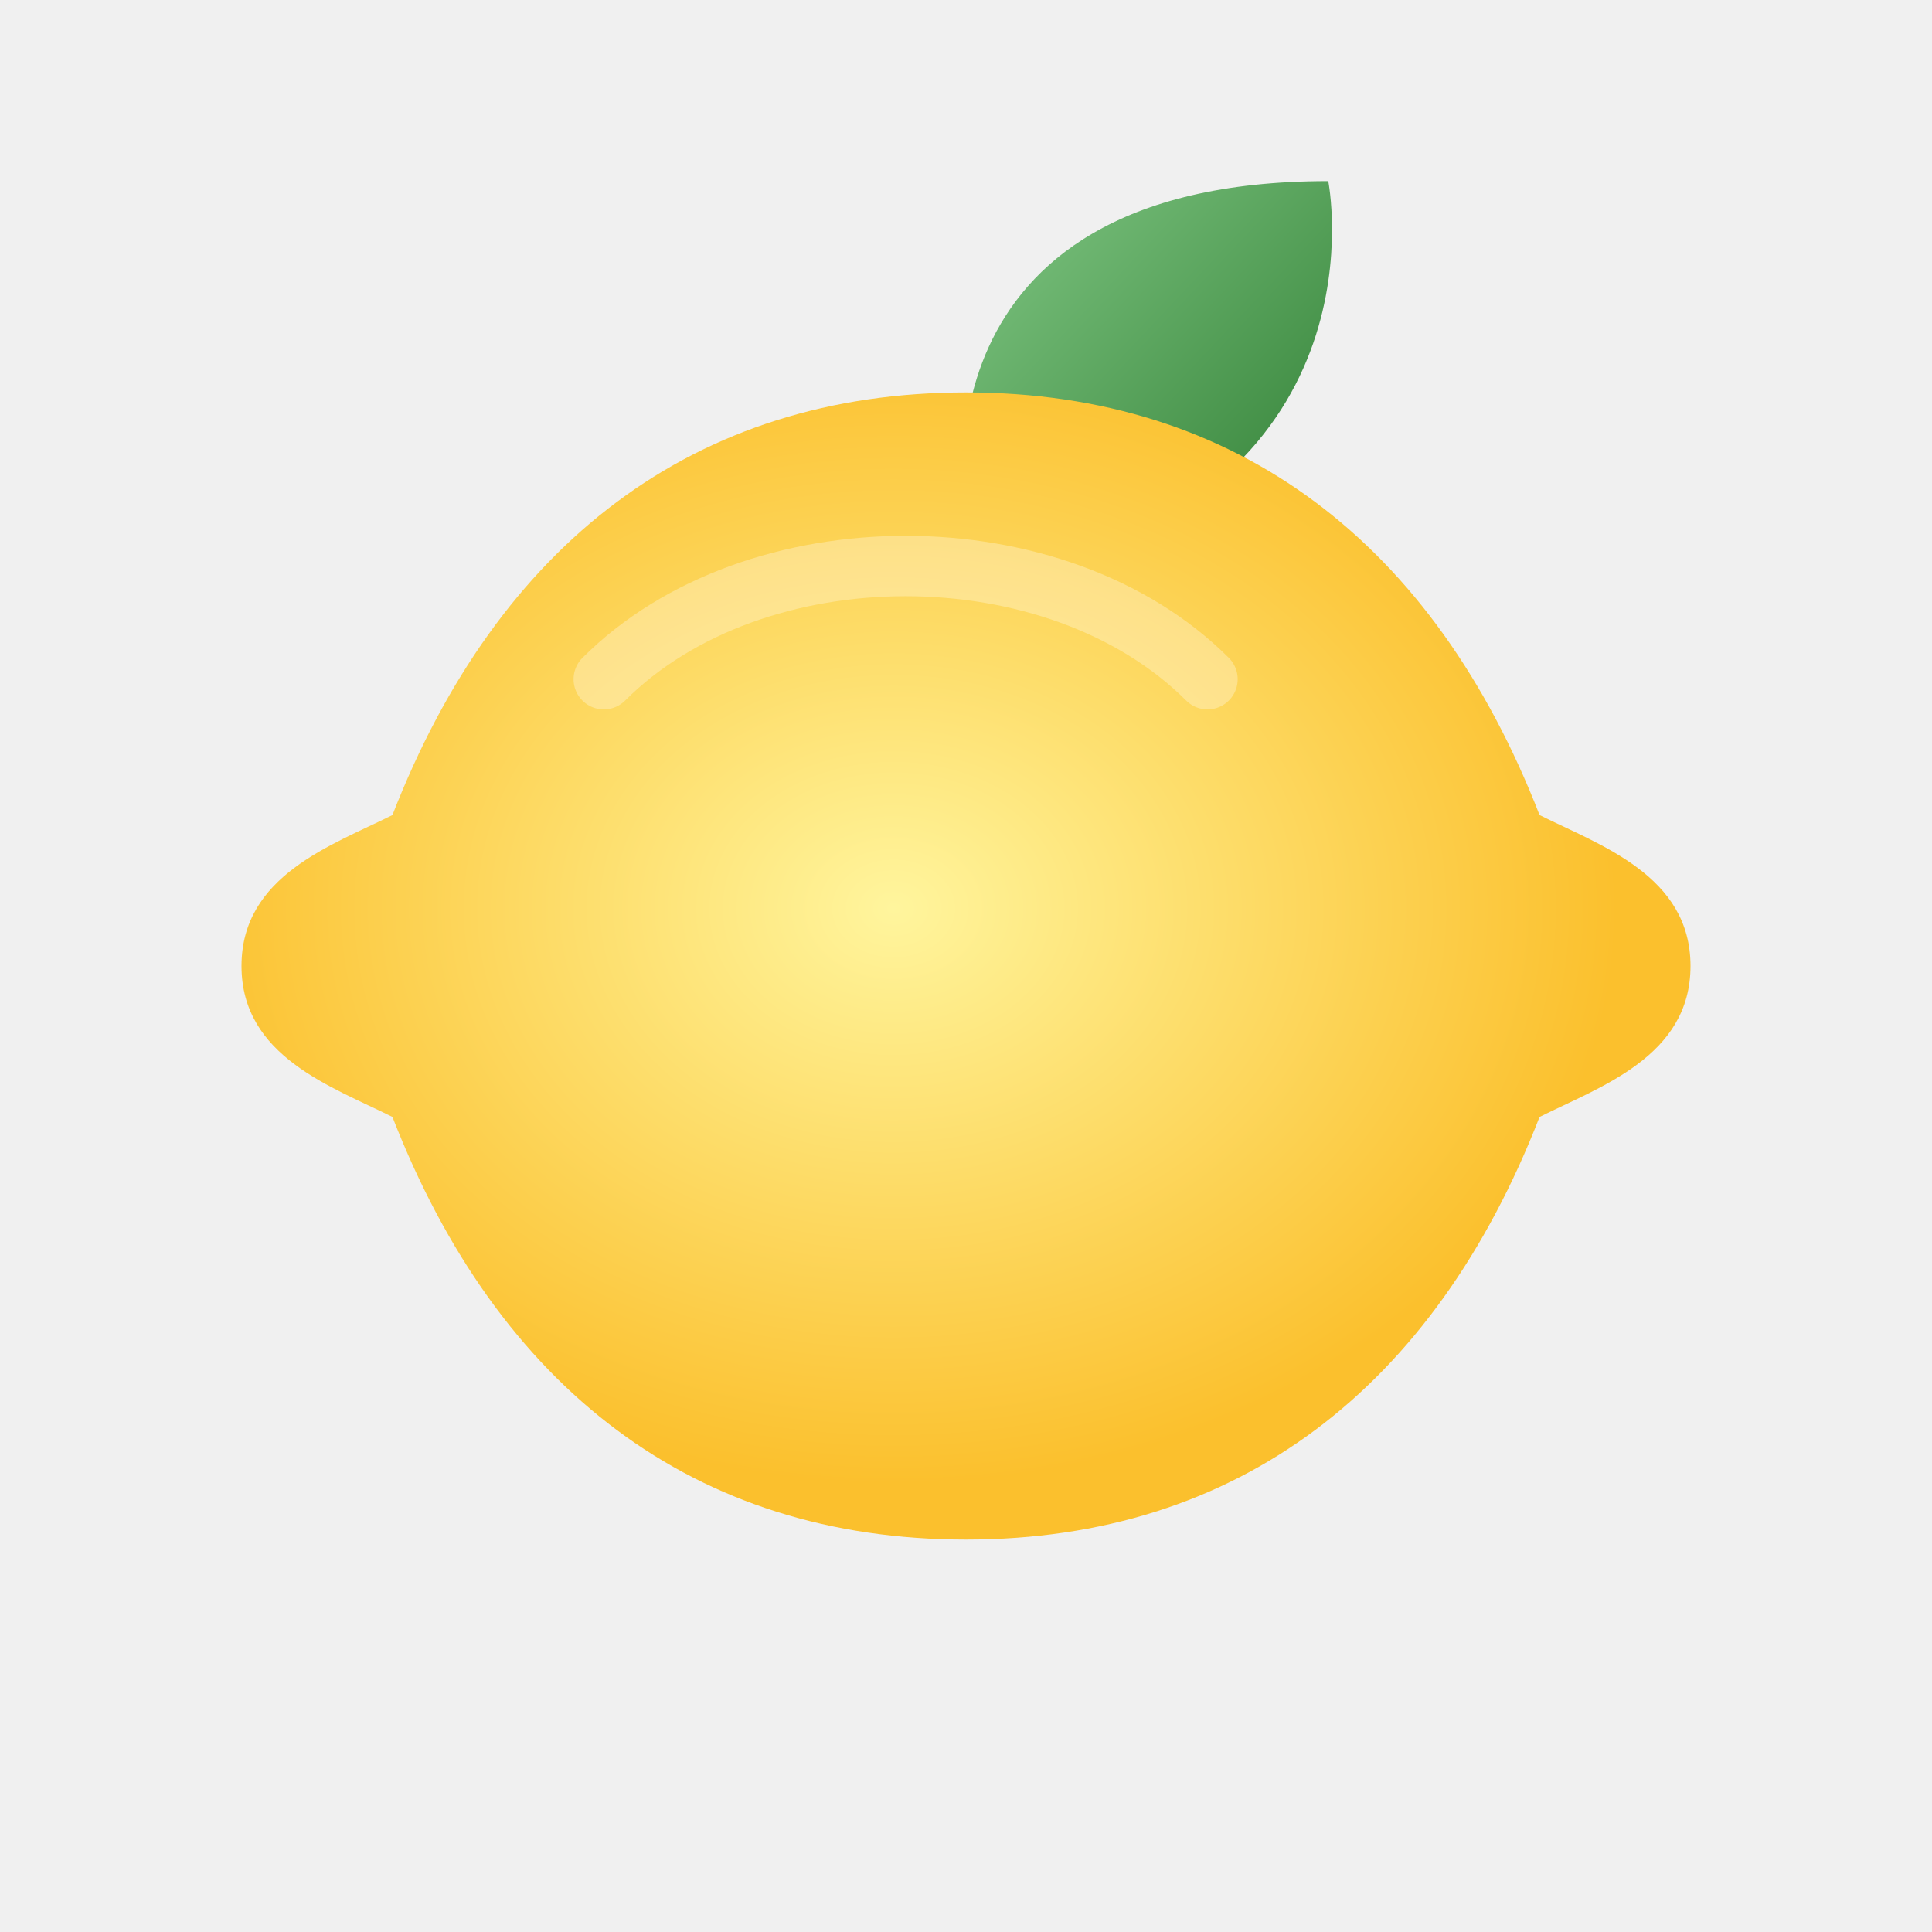
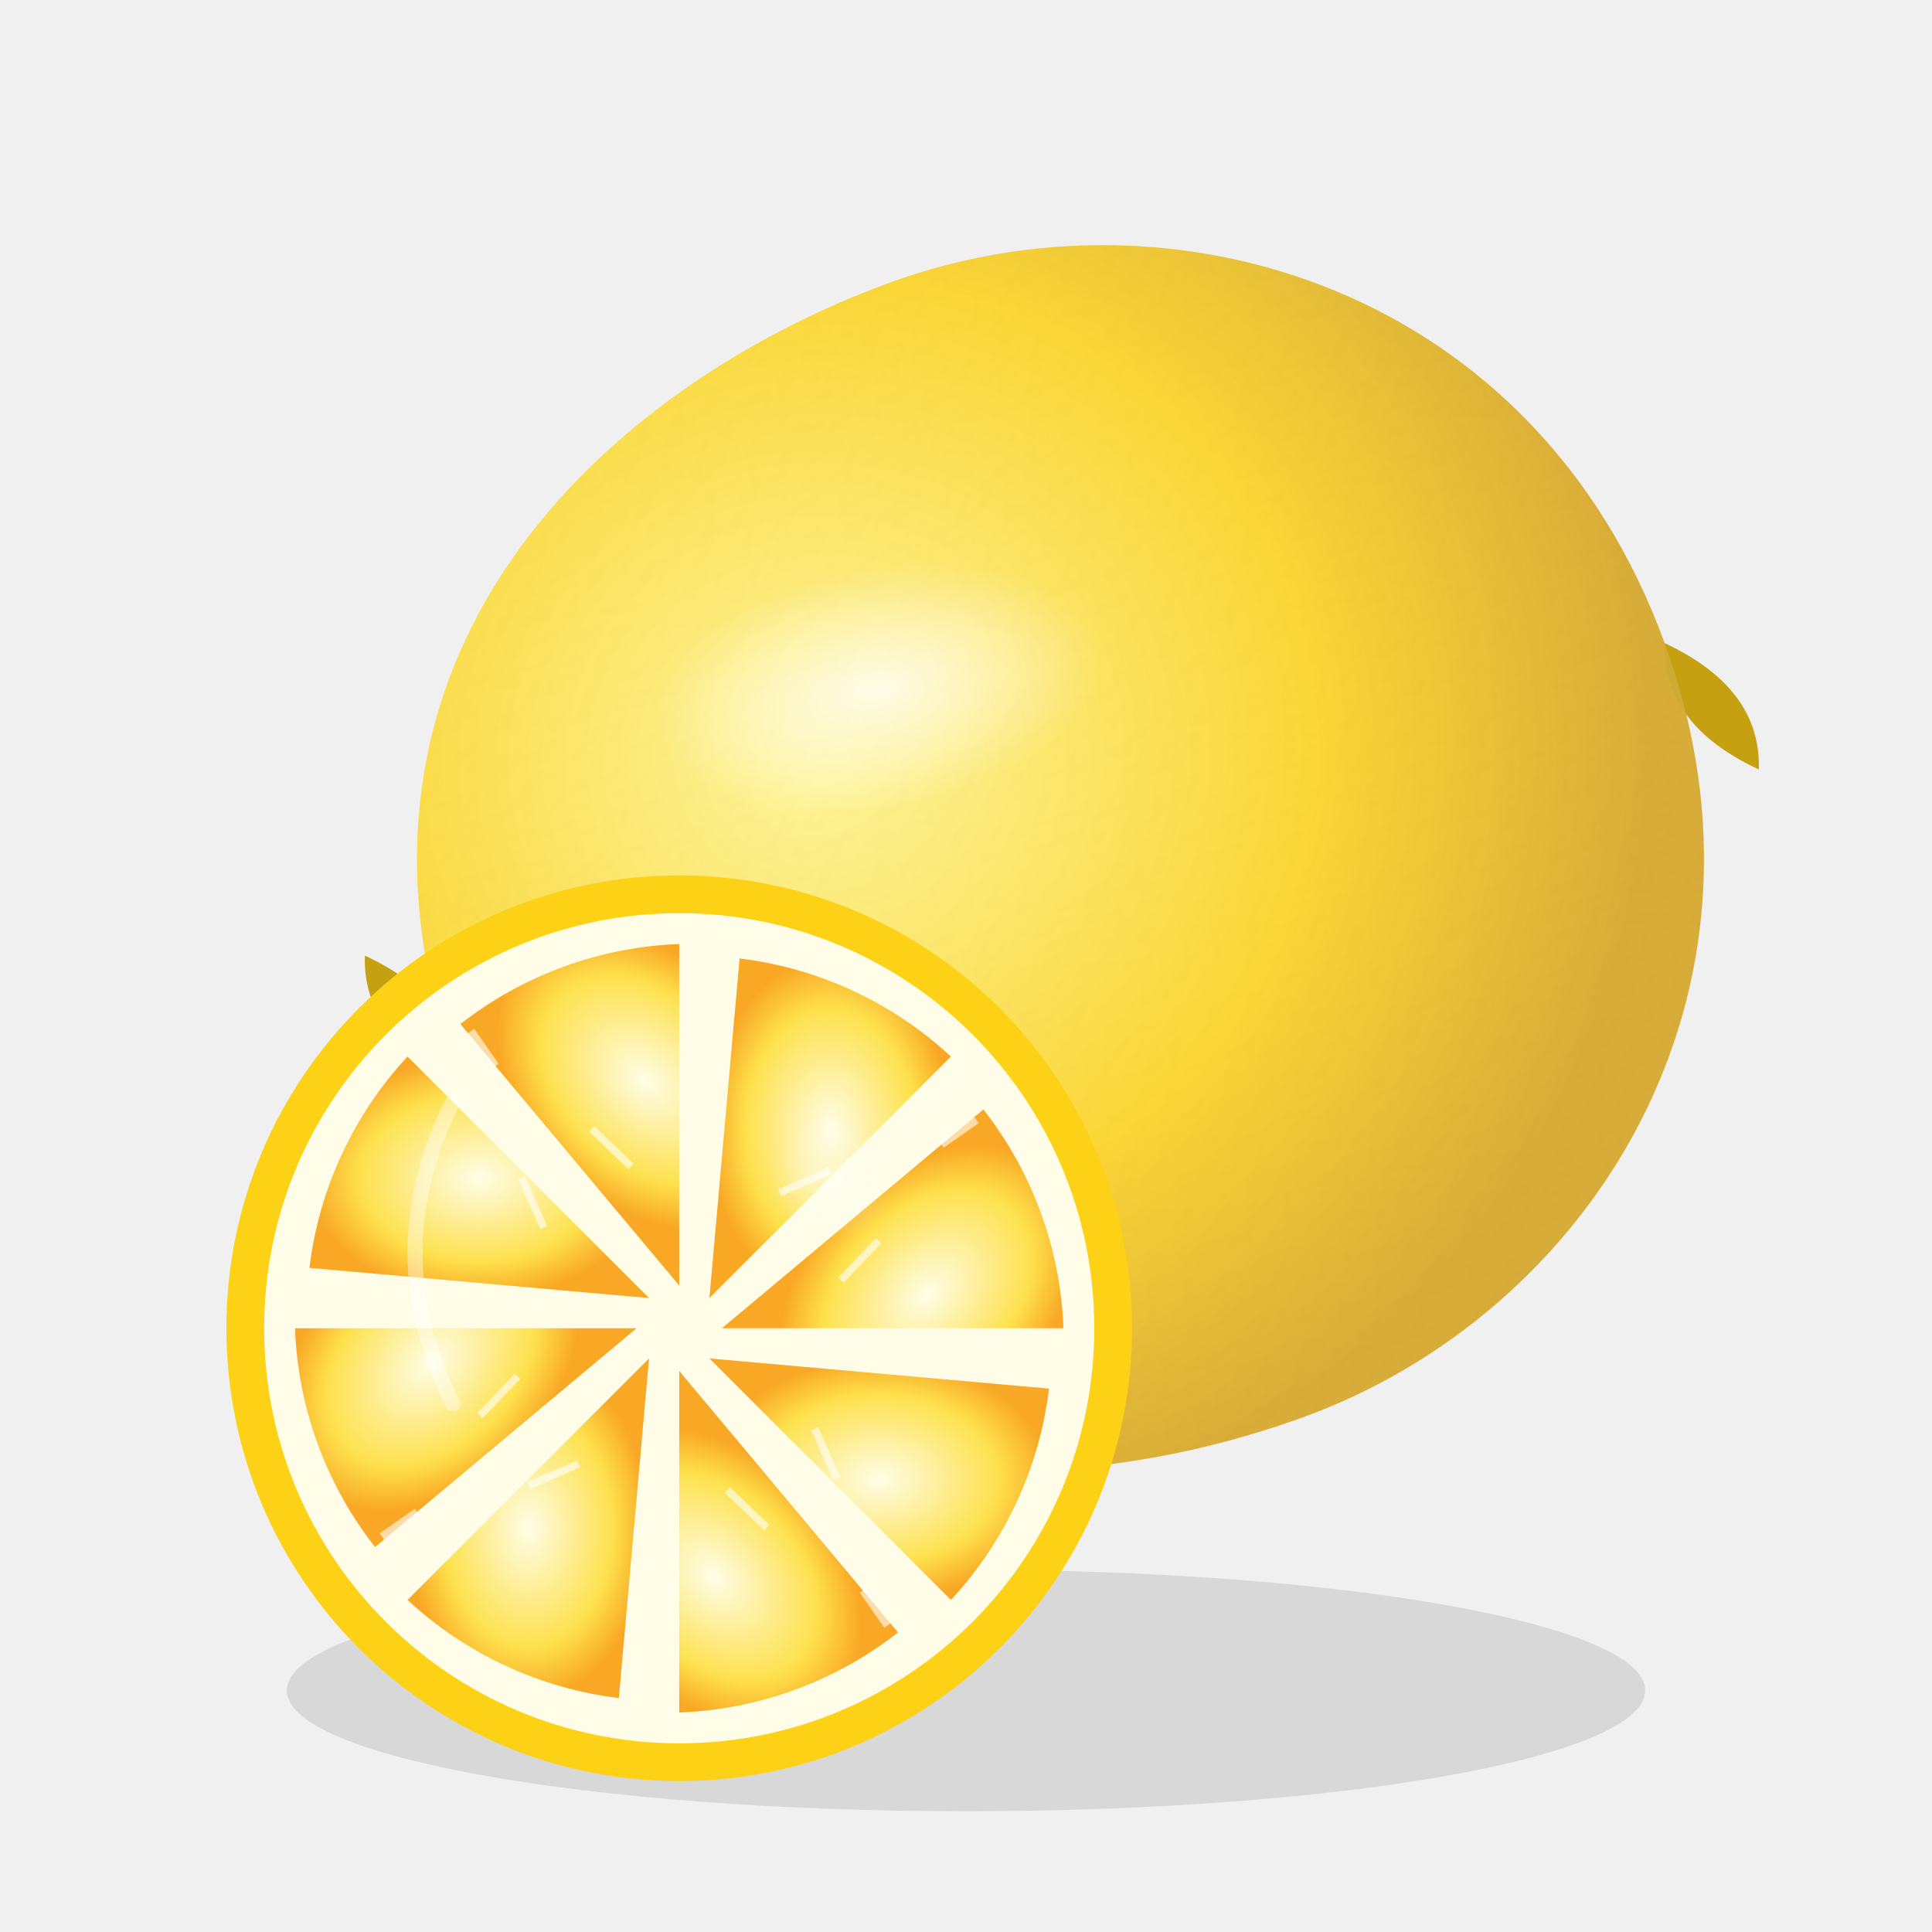
<svg xmlns="http://www.w3.org/2000/svg" width="128" height="128" viewBox="0 0 128 128">
  <defs>
-     <radialGradient id="lemonGrad" cx="45%" cy="45%" r="50%">
-       <stop offset="0%" style="stop-color:#FFF59D" />
-       <stop offset="100%" style="stop-color:#FBC02D" />
+     <radialGradient id="lemon_grad_skin" cx="35%" cy="35%" r="65%">
+       <stop offset="0%" style="stop-color:#fff68f" />
+       <stop offset="60%" style="stop-color:#fcd116" />
+       <stop offset="100%" style="stop-color:#d4a017" />
    </radialGradient>
-     <linearGradient id="leafGrad" x1="0%" y1="0%" x2="100%" y2="100%">
-       <stop offset="0%" style="stop-color:#81C784" />
-       <stop offset="100%" style="stop-color:#2E7D32" />
-     </linearGradient>
+     <radialGradient id="lemon_grad_pulp" cx="50%" cy="50%" r="50%">
+       <stop offset="0%" style="stop-color:#fffde7" />
+       <stop offset="70%" style="stop-color:#fde14d" />
+       <stop offset="100%" style="stop-color:#f9a825" />
+     </radialGradient>
+     <radialGradient id="lemon_grad_shine" cx="50%" cy="50%" r="50%">
+       <stop offset="0%" style="stop-color:#ffffff; stop-opacity:0.8" />
+       <stop offset="100%" style="stop-color:#ffffff; stop-opacity:0" />
+     </radialGradient>
+     <filter id="lemon_filter_bump">
+       <feTurbulence type="fractalNoise" baseFrequency="0.7" numOctaves="2" result="noise" />
+       <feDiffuseLighting in="noise" lighting-color="#fff" surfaceScale="0.8" result="diffuse">
+         <feDistantLight azimuth="45" elevation="60" />
+       </feDiffuseLighting>
+       <feComposite operator="in" in="diffuse" in2="SourceGraphic" />
+     </filter>
  </defs>
-   <path d="M60,36 L68,36 L66,28 C66,28 64,25 62,28 Z" fill="#5D4037" />
-   <path d="M64,34 C64,34 60,12 88,12 C88,12 92,32 68,38 Z" fill="url(#leafGrad)" />
-   <path d="M112,64 C112,58 106,56 102,54 C95,36 82,26 64,26 C46,26 33,36 26,54 C22,56 16,58 16,64 C16,70 22,72 26,74 C33,92 46,102 64,102 C82,102 95,92 102,74 C106,72 112,70 112,64 Z" fill="url(#lemonGrad)" />
-   <path d="M40,45 C50,35 70,35 80,45" fill="none" stroke="#FFFFFF" stroke-width="4" stroke-linecap="round" opacity="0.3" />
+   <ellipse cx="64" cy="112" rx="45" ry="8" style="fill:#000000; fill-opacity:0.1" />
+   <g transform="translate(68, 58) rotate(-20)">
+     <path d="M-40,0 C-40,-30 -15,-40 5,-40 C25,-40 45,-25 45,0 C45,25 25,40 5,40 C-15,40 -40,30 -40,0" style="fill:url(#lemon_grad_skin);" />
+     <path d="M-40,0 Q-45,-5 -43,-10 Q-38,-5 -40,0" style="fill:#c5a010;" />
+     <path d="M45,0 Q50,5 48,10 Q43,5 45,0" style="fill:#c5a010;" />
+     <path d="M-40,0 C-40,-30 -15,-40 5,-40 C25,-40 45,-25 45,0 C45,25 25,40 5,40 C-15,40 -40,30 -40,0" style="filter:url(#lemon_filter_bump); opacity:0.15;" />
+     <ellipse cx="-5" cy="-15" rx="15" ry="8" transform="rotate(10, -5, -15)" style="fill:url(#lemon_grad_shine);" />
+   </g>
+   <g transform="translate(45, 88)">
+     <circle r="30" style="fill:#fcd116;" />
+     <circle r="27.5" style="fill:#fffde7;" />
+     <g id="lemon_segments">
+       <path d="M2,2 L24.5,4 A25,25 0 0,1 18,18 L2,2" style="fill:url(#lemon_grad_pulp);" transform="rotate(0)" />
+       <path d="M2,2 L24.5,4 A25,25 0 0,1 18,18 L2,2" style="fill:url(#lemon_grad_pulp);" transform="rotate(45)" />
+       <path d="M2,2 L24.5,4 A25,25 0 0,1 18,18 L2,2" style="fill:url(#lemon_grad_pulp);" transform="rotate(90)" />
+       <path d="M2,2 L24.5,4 A25,25 0 0,1 18,18 L2,2" style="fill:url(#lemon_grad_pulp);" transform="rotate(135)" />
+       <path d="M2,2 L24.5,4 A25,25 0 0,1 18,18 L2,2" style="fill:url(#lemon_grad_pulp);" transform="rotate(180)" />
+       <path d="M2,2 L24.5,4 A25,25 0 0,1 18,18 L2,2" style="fill:url(#lemon_grad_pulp);" transform="rotate(225)" />
+       <path d="M2,2 L24.5,4 A25,25 0 0,1 18,18 L2,2" style="fill:url(#lemon_grad_pulp);" transform="rotate(270)" />
+       <path d="M2,2 L24.5,4 A25,25 0 0,1 18,18 L2,2" style="fill:url(#lemon_grad_pulp);" transform="rotate(315)" />
+     </g>
+     <g opacity="0.6" style="stroke:#ffffff; stroke-width:0.5; fill:none;">
+       <path d="M10,5 L12,8 M15,15 L17,17 M5,10 L8,12" transform="rotate(10)" />
+       <path d="M10,5 L12,8 M15,15 L17,17 M5,10 L8,12" transform="rotate(100)" />
+       <path d="M10,5 L12,8 M15,15 L17,17 M5,10 L8,12" transform="rotate(190)" />
+       <path d="M10,5 L12,8 M15,15 L17,17 M5,10 L8,12" transform="rotate(280)" />
+     </g>
+     <circle r="2.5" style="fill:#fffde7;" />
+     <path d="M-15,-15 Q-20,-5 -15,5" style="stroke:#ffffff; stroke-width:1; stroke-linecap:round; fill:none; opacity:0.4" />
+     <circle cx="10" cy="-10" r="4" style="fill:url(#lemon_grad_shine); opacity:0.5" />
+   </g>
</svg>
